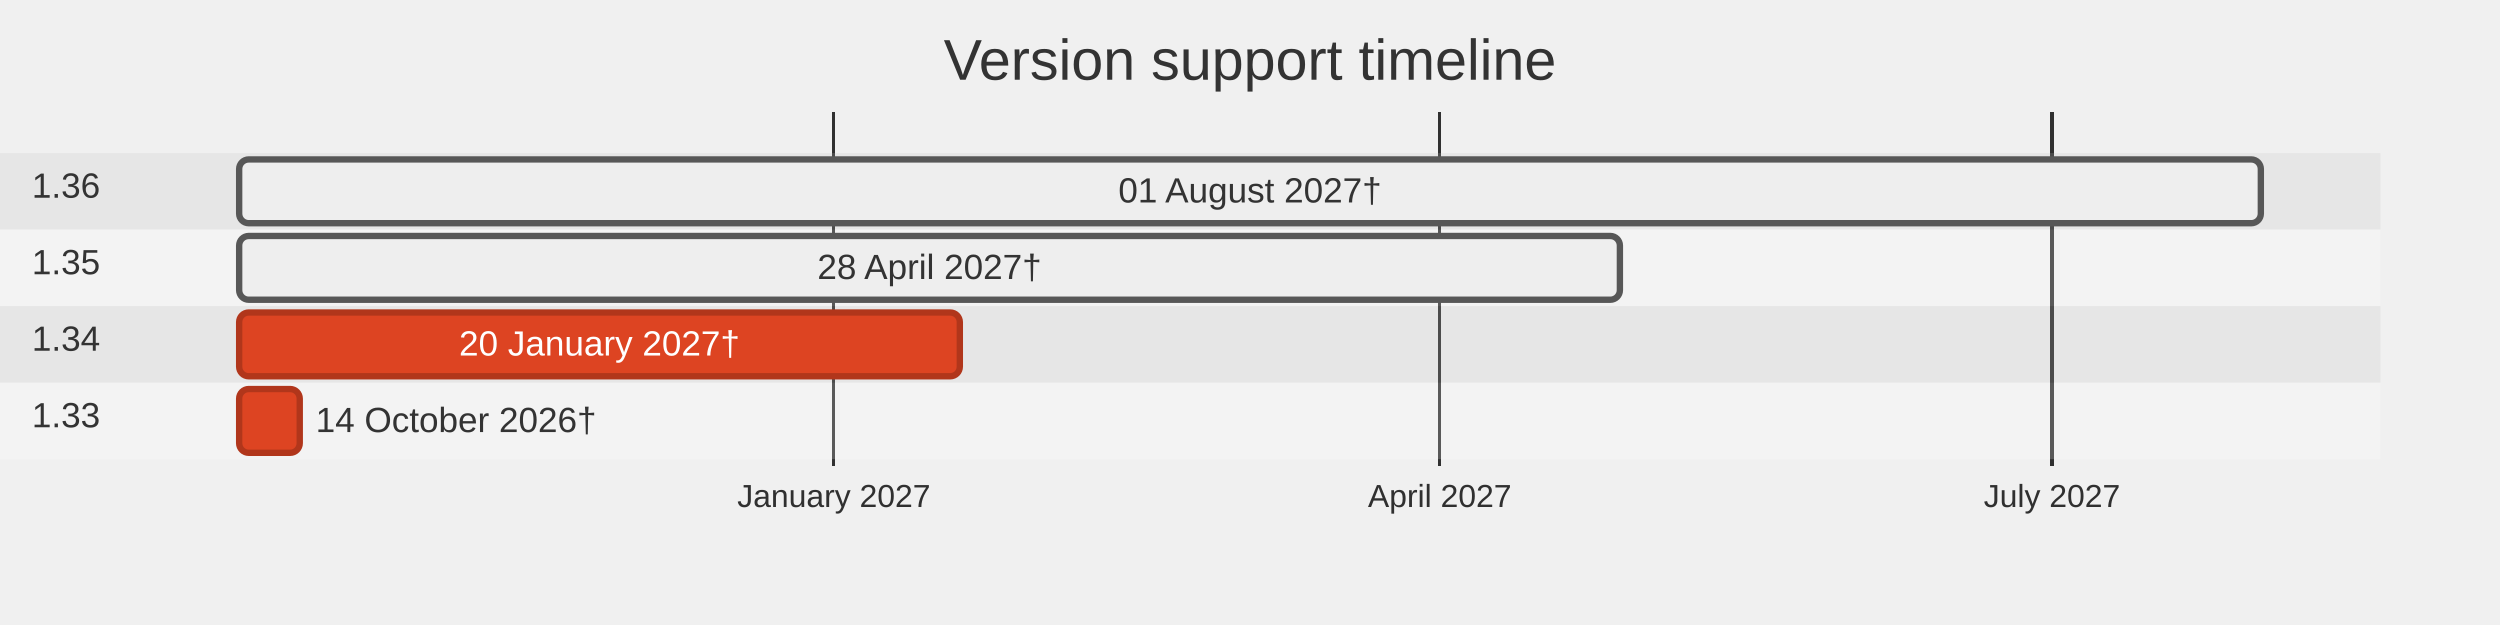
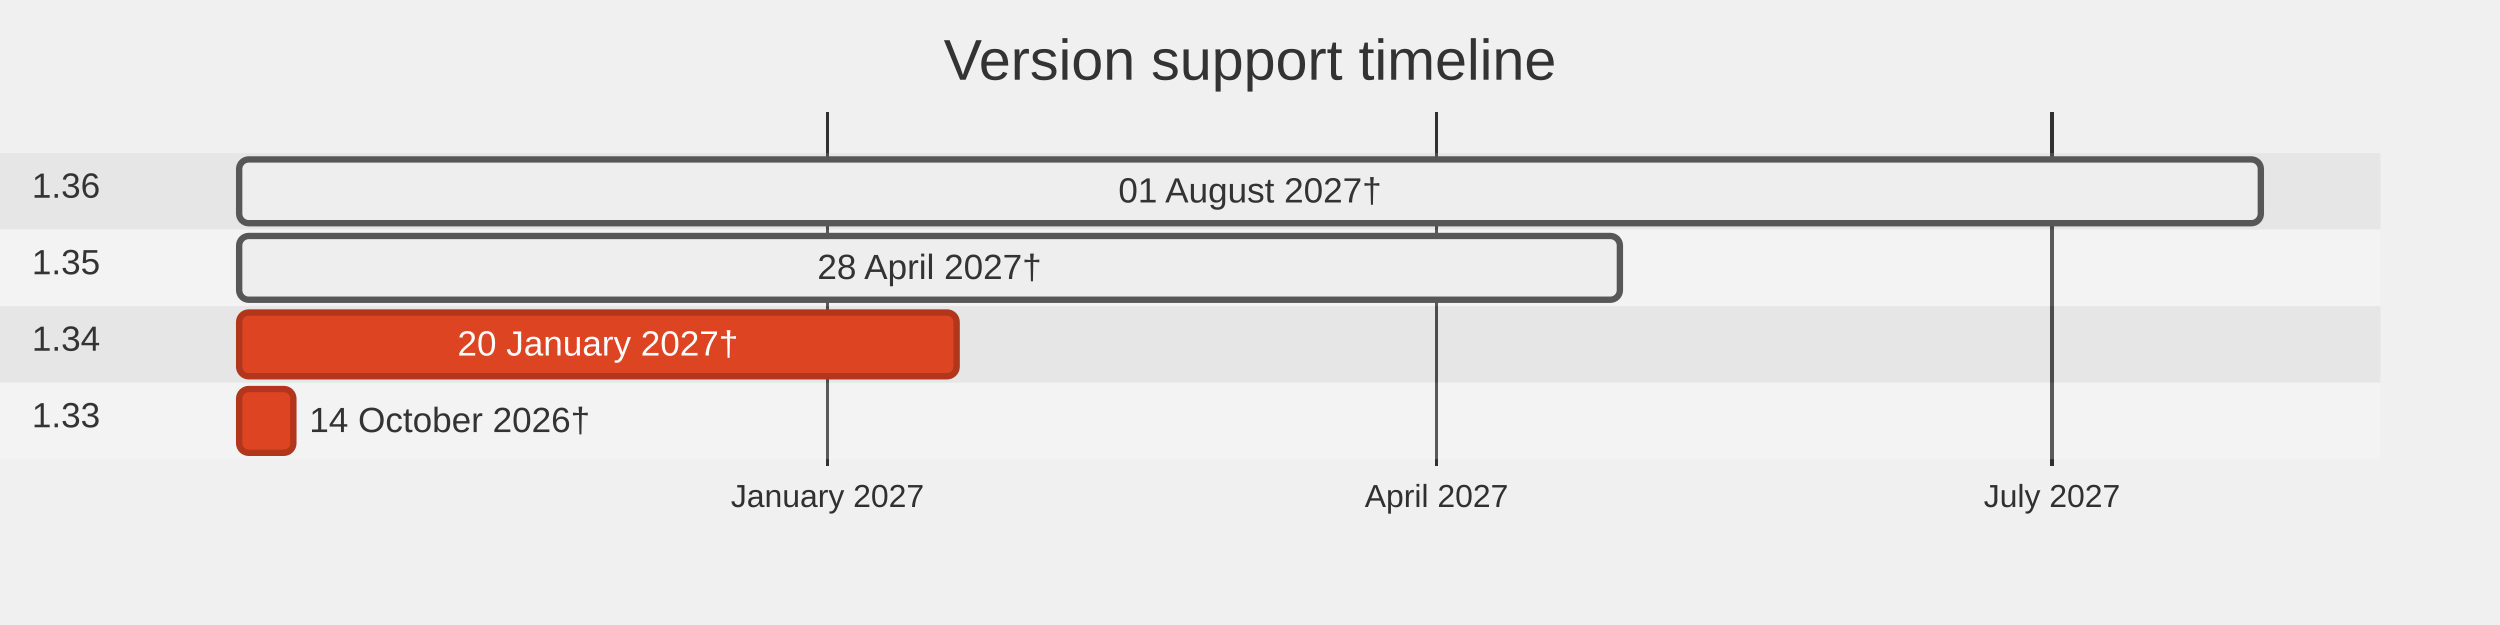
<svg xmlns="http://www.w3.org/2000/svg" id="my-svg" width="100%" viewBox="0 0 784 196" style="max-width: 784px; background-color: white;" role="graphics-document document" aria-roledescription="gantt">
  <style>#my-svg{font-family:"trebuchet ms",verdana,arial,sans-serif;font-size:16px;fill:#000000;}@keyframes edge-animation-frame{from{stroke-dashoffset:0;}}@keyframes dash{to{stroke-dashoffset:0;}}#my-svg .edge-animation-slow{stroke-dasharray:9,5!important;stroke-dashoffset:900;animation:dash 50s linear infinite;stroke-linecap:round;}#my-svg .edge-animation-fast{stroke-dasharray:9,5!important;stroke-dashoffset:900;animation:dash 20s linear infinite;stroke-linecap:round;}#my-svg .error-icon{fill:#552222;}#my-svg .error-text{fill:#552222;stroke:#552222;}#my-svg .edge-thickness-normal{stroke-width:1px;}#my-svg .edge-thickness-thick{stroke-width:3.5px;}#my-svg .edge-pattern-solid{stroke-dasharray:0;}#my-svg .edge-thickness-invisible{stroke-width:0;fill:none;}#my-svg .edge-pattern-dashed{stroke-dasharray:3;}#my-svg .edge-pattern-dotted{stroke-dasharray:2;}#my-svg .marker{fill:#666;stroke:#666;}#my-svg .marker.cross{stroke:#666;}#my-svg svg{font-family:"trebuchet ms",verdana,arial,sans-serif;font-size:16px;}#my-svg p{margin:0;}#my-svg .mermaid-main-font{font-family:"trebuchet ms",verdana,arial,sans-serif;}#my-svg .exclude-range{fill:#eeeeee;}#my-svg .section{stroke:none;opacity:0.2;}#my-svg .section0{fill:hsl(0, 0%, 73.922%);}#my-svg .section2{fill:hsl(0, 0%, 73.922%);}#my-svg .section1,#my-svg .section3{fill:white;opacity:0.2;}#my-svg .sectionTitle0{fill:#333;}#my-svg .sectionTitle1{fill:#333;}#my-svg .sectionTitle2{fill:#333;}#my-svg .sectionTitle3{fill:#333;}#my-svg .sectionTitle{text-anchor:start;font-family:"trebuchet ms",verdana,arial,sans-serif;}#my-svg .grid .tick{stroke:hsl(0, 0%, 90%);opacity:0.8;shape-rendering:crispEdges;}#my-svg .grid .tick text{font-family:"trebuchet ms",verdana,arial,sans-serif;fill:#000000;}#my-svg .grid path{stroke-width:0;}#my-svg .today{fill:none;stroke:#d42;stroke-width:2px;}#my-svg .task{stroke-width:2;}#my-svg .taskText{text-anchor:middle;font-family:"trebuchet ms",verdana,arial,sans-serif;}#my-svg .taskTextOutsideRight{fill:#333;text-anchor:start;font-family:"trebuchet ms",verdana,arial,sans-serif;}#my-svg .taskTextOutsideLeft{fill:#333;text-anchor:end;}#my-svg .task.clickable{cursor:pointer;}#my-svg .taskText.clickable{cursor:pointer;fill:#003163!important;font-weight:bold;}#my-svg .taskTextOutsideLeft.clickable{cursor:pointer;fill:#003163!important;font-weight:bold;}#my-svg .taskTextOutsideRight.clickable{cursor:pointer;fill:#003163!important;font-weight:bold;}#my-svg .taskText0,#my-svg .taskText1,#my-svg .taskText2,#my-svg .taskText3{fill:white;}#my-svg .task0,#my-svg .task1,#my-svg .task2,#my-svg .task3{fill:#707070;stroke:hsl(0, 0%, 33.922%);}#my-svg .taskTextOutside0,#my-svg .taskTextOutside2{fill:#333;}#my-svg .taskTextOutside1,#my-svg .taskTextOutside3{fill:#333;}#my-svg .active0,#my-svg .active1,#my-svg .active2,#my-svg .active3{fill:#eee;stroke:hsl(0, 0%, 33.922%);}#my-svg .activeText0,#my-svg .activeText1,#my-svg .activeText2,#my-svg .activeText3{fill:#333!important;}#my-svg .done0,#my-svg .done1,#my-svg .done2,#my-svg .done3{stroke:#666;fill:#bbb;stroke-width:2;}#my-svg .doneText0,#my-svg .doneText1,#my-svg .doneText2,#my-svg .doneText3{fill:#333!important;}#my-svg .doneText0.taskTextOutsideLeft,#my-svg .doneText0.taskTextOutsideRight,#my-svg .doneText1.taskTextOutsideLeft,#my-svg .doneText1.taskTextOutsideRight,#my-svg .doneText2.taskTextOutsideLeft,#my-svg .doneText2.taskTextOutsideRight,#my-svg .doneText3.taskTextOutsideLeft,#my-svg .doneText3.taskTextOutsideRight{fill:#333!important;}#my-svg .crit0,#my-svg .crit1,#my-svg .crit2,#my-svg .crit3{stroke:hsl(10.909, 73.333%, 40%);fill:#d42;stroke-width:2;}#my-svg .activeCrit0,#my-svg .activeCrit1,#my-svg .activeCrit2,#my-svg .activeCrit3{stroke:hsl(10.909, 73.333%, 40%);fill:#eee;stroke-width:2;}#my-svg .doneCrit0,#my-svg .doneCrit1,#my-svg .doneCrit2,#my-svg .doneCrit3{stroke:hsl(10.909, 73.333%, 40%);fill:#bbb;stroke-width:2;cursor:pointer;shape-rendering:crispEdges;}#my-svg .milestone{transform:rotate(45deg) scale(0.8,0.8);}#my-svg .milestoneText{font-style:italic;}#my-svg .doneCritText0,#my-svg .doneCritText1,#my-svg .doneCritText2,#my-svg .doneCritText3{fill:#333!important;}#my-svg .doneCritText0.taskTextOutsideLeft,#my-svg .doneCritText0.taskTextOutsideRight,#my-svg .doneCritText1.taskTextOutsideLeft,#my-svg .doneCritText1.taskTextOutsideRight,#my-svg .doneCritText2.taskTextOutsideLeft,#my-svg .doneCritText2.taskTextOutsideRight,#my-svg .doneCritText3.taskTextOutsideLeft,#my-svg .doneCritText3.taskTextOutsideRight{fill:#333!important;}#my-svg .vert{stroke:#d42;}#my-svg .vertText{font-size:15px;text-anchor:middle;fill:#d42!important;}#my-svg .activeCritText0,#my-svg .activeCritText1,#my-svg .activeCritText2,#my-svg .activeCritText3{fill:#333!important;}#my-svg .titleText{text-anchor:middle;font-size:18px;fill:#333;font-family:"trebuchet ms",verdana,arial,sans-serif;}#my-svg .node .neo-node{stroke:#999;}#my-svg [data-look="neo"].node rect,#my-svg [data-look="neo"].cluster rect,#my-svg [data-look="neo"].node polygon{stroke:url(#my-svg-gradient);filter:drop-shadow( 1px 2px 2px rgba(185,185,185,1));}#my-svg [data-look="neo"].swimlane.cluster rect{filter:none;}#my-svg [data-look="neo"].node path{stroke:url(#my-svg-gradient);stroke-width:1px;}#my-svg [data-look="neo"].node .outer-path{filter:drop-shadow( 1px 2px 2px rgba(185,185,185,1));}#my-svg [data-look="neo"].node .neo-line path{stroke:#999;filter:none;}#my-svg [data-look="neo"].node circle{stroke:url(#my-svg-gradient);filter:drop-shadow( 1px 2px 2px rgba(185,185,185,1));}#my-svg [data-look="neo"].node circle .state-start{fill:#000000;}#my-svg [data-look="neo"].icon-shape .icon{fill:url(#my-svg-gradient);filter:drop-shadow( 1px 2px 2px rgba(185,185,185,1));}#my-svg [data-look="neo"].icon-shape .icon-neo path{stroke:url(#my-svg-gradient);filter:drop-shadow( 1px 2px 2px rgba(185,185,185,1));}#my-svg :root{--mermaid-font-family:"trebuchet ms",verdana,arial,sans-serif;}</style>
  <g />
  <g class="grid" transform="translate(75, 146)" fill="none" font-size="10" font-family="sans-serif" text-anchor="middle">
    <path class="domain" stroke="currentColor" d="M0.5,-111V0.5H634.5V-111" />
-     <g class="tick" opacity="1" transform="translate(186.5,0)">
+     <g class="tick" opacity="1" transform="translate(184.5,0)">
      <line stroke="currentColor" y2="-111" />
      <text fill="#000" y="3" dy="1em" stroke="none" font-size="10" style="text-anchor: middle;"> January 2027</text>
    </g>
-     <g class="tick" opacity="1" transform="translate(376.5,0)">
+     <g class="tick" opacity="1" transform="translate(375.5,0)">
      <line stroke="currentColor" y2="-111" />
      <text fill="#000" y="3" dy="1em" stroke="none" font-size="10" style="text-anchor: middle;"> April 2027</text>
    </g>
    <g class="tick" opacity="1" transform="translate(568.5,0)">
      <line stroke="currentColor" y2="-111" />
      <text fill="#000" y="3" dy="1em" stroke="none" font-size="10" style="text-anchor: middle;"> July 2027</text>
    </g>
  </g>
  <g>
    <rect x="0" y="48" width="746.5" height="24" class="section section0" />
    <rect x="0" y="72" width="746.5" height="24" class="section section1" />
    <rect x="0" y="96" width="746.5" height="24" class="section section2" />
    <rect x="0" y="120" width="746.5" height="24" class="section section3" />
  </g>
  <g>
    <rect id="my-svg-task1" rx="3" ry="3" x="75" y="50" width="634" height="20" transform-origin="392px 60px" class="task active0" />
    <rect id="my-svg-task2" rx="3" ry="3" x="75" y="74" width="433" height="20" transform-origin="291.5px 84px" class="task active1" />
-     <rect id="my-svg-task3" rx="3" ry="3" x="75" y="98" width="226" height="20" transform-origin="188px 108px" class="task crit2" />
-     <rect id="my-svg-task4" rx="3" ry="3" x="75" y="122" width="19" height="20" transform-origin="84.5px 132px" class="task crit3" />
+     <rect id="my-svg-task3" rx="3" ry="3" x="75" y="98" width="225" height="20" transform-origin="187.5px 108px" class="task crit2" />
+     <rect id="my-svg-task4" rx="3" ry="3" x="75" y="122" width="17" height="20" transform-origin="83.5px 132px" class="task crit3" />
    <text id="my-svg-task1-text" font-size="11" x="392" y="63.5" class="taskText taskText0 activeText0 width-93.47900390625">01 August 2027†     </text>
    <text id="my-svg-task2-text" font-size="11" x="291.5" y="87.5" class="taskText taskText1 activeText1 width-80.12646484375">28 April 2027†      </text>
-     <text id="my-svg-task3-text" font-size="11" x="188" y="111.5" class="taskText taskText2  critText2 width-96.685546875">20 January 2027†    </text>
-     <text id="my-svg-task4-text" font-size="11" x="99" y="135.5" class="taskTextOutsideRight taskTextOutside3  critText3 width-99.005859375">14 October 2026†    </text>
+     <text id="my-svg-task3-text" font-size="11" x="187.5" y="111.5" class="taskText taskText2  critText2 width-96.685546875">20 January 2027†    </text>
+     <text id="my-svg-task4-text" font-size="11" x="97" y="135.5" class="taskTextOutsideRight taskTextOutside3  critText3 width-99.005859375">14 October 2026†    </text>
  </g>
  <g>
    <text dy="0em" x="10" y="62" font-size="11" class="sectionTitle sectionTitle0">
      <tspan alignment-baseline="central" x="10">1.36</tspan>
    </text>
    <text dy="0em" x="10" y="86" font-size="11" class="sectionTitle sectionTitle1">
      <tspan alignment-baseline="central" x="10">1.35</tspan>
    </text>
    <text dy="0em" x="10" y="110" font-size="11" class="sectionTitle sectionTitle2">
      <tspan alignment-baseline="central" x="10">1.34</tspan>
    </text>
    <text dy="0em" x="10" y="134" font-size="11" class="sectionTitle sectionTitle3">
      <tspan alignment-baseline="central" x="10">1.33</tspan>
    </text>
  </g>
  <text x="392" y="25" class="titleText">Version support timeline</text>
</svg>
